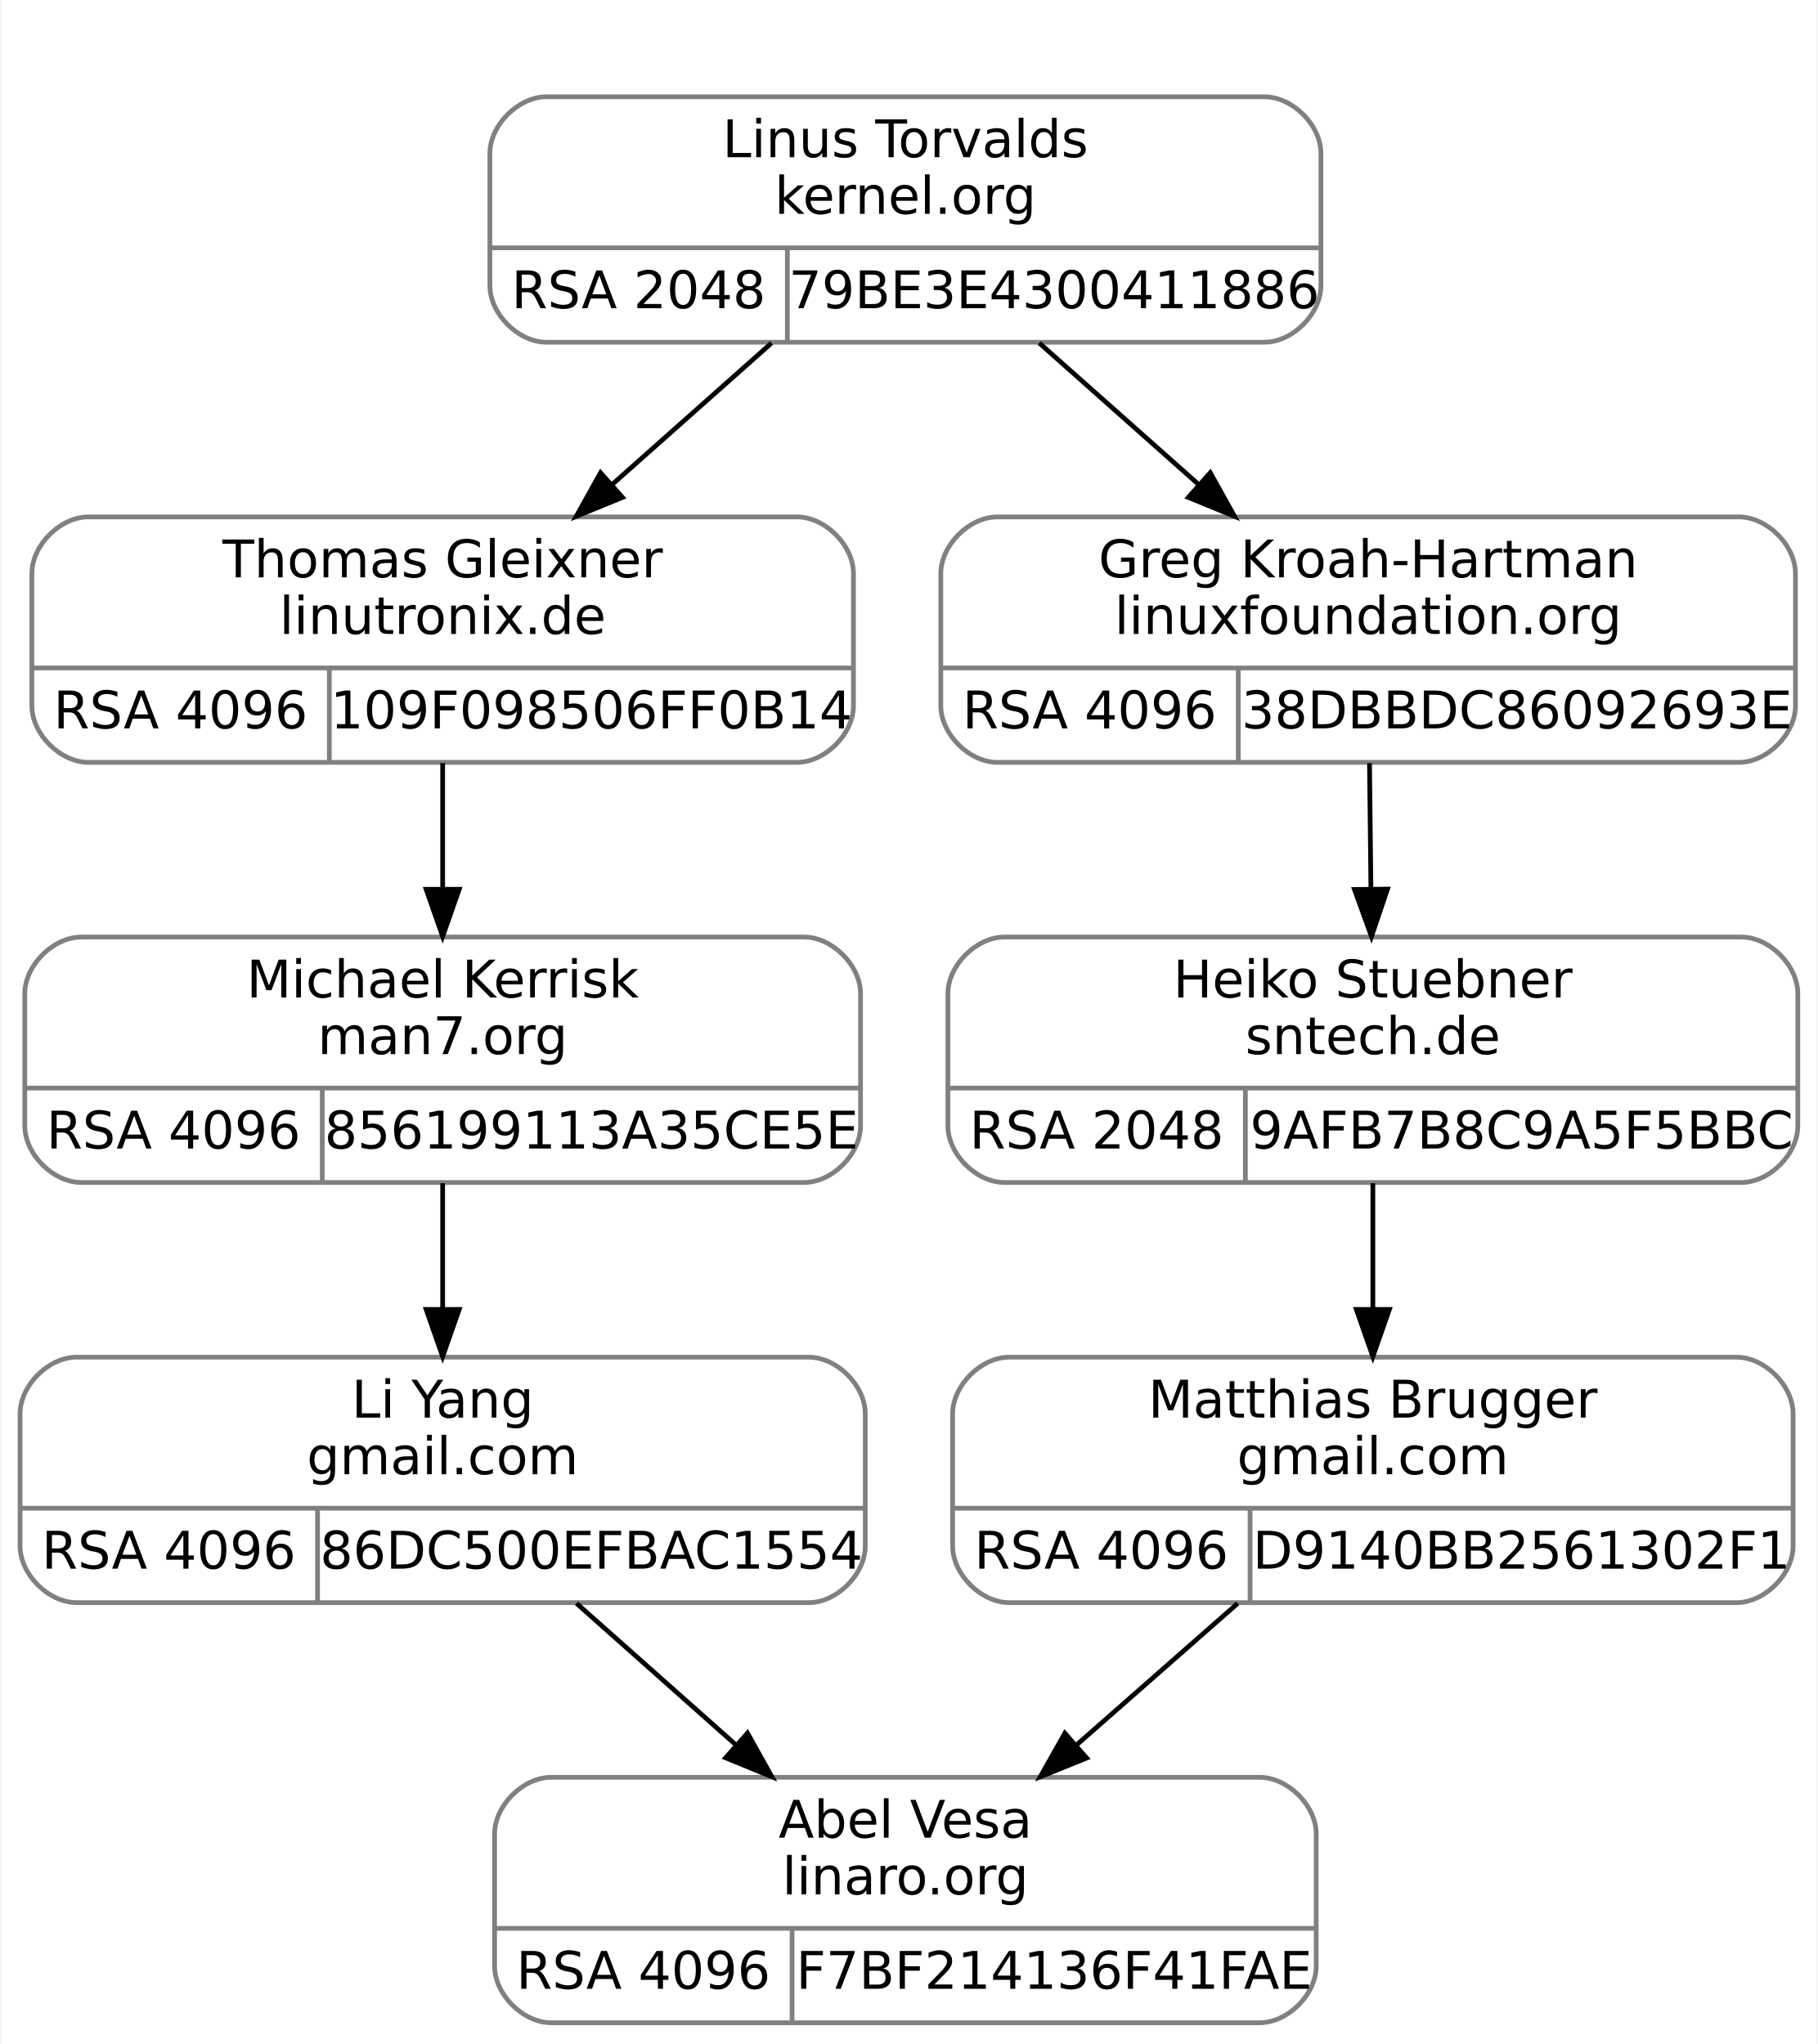
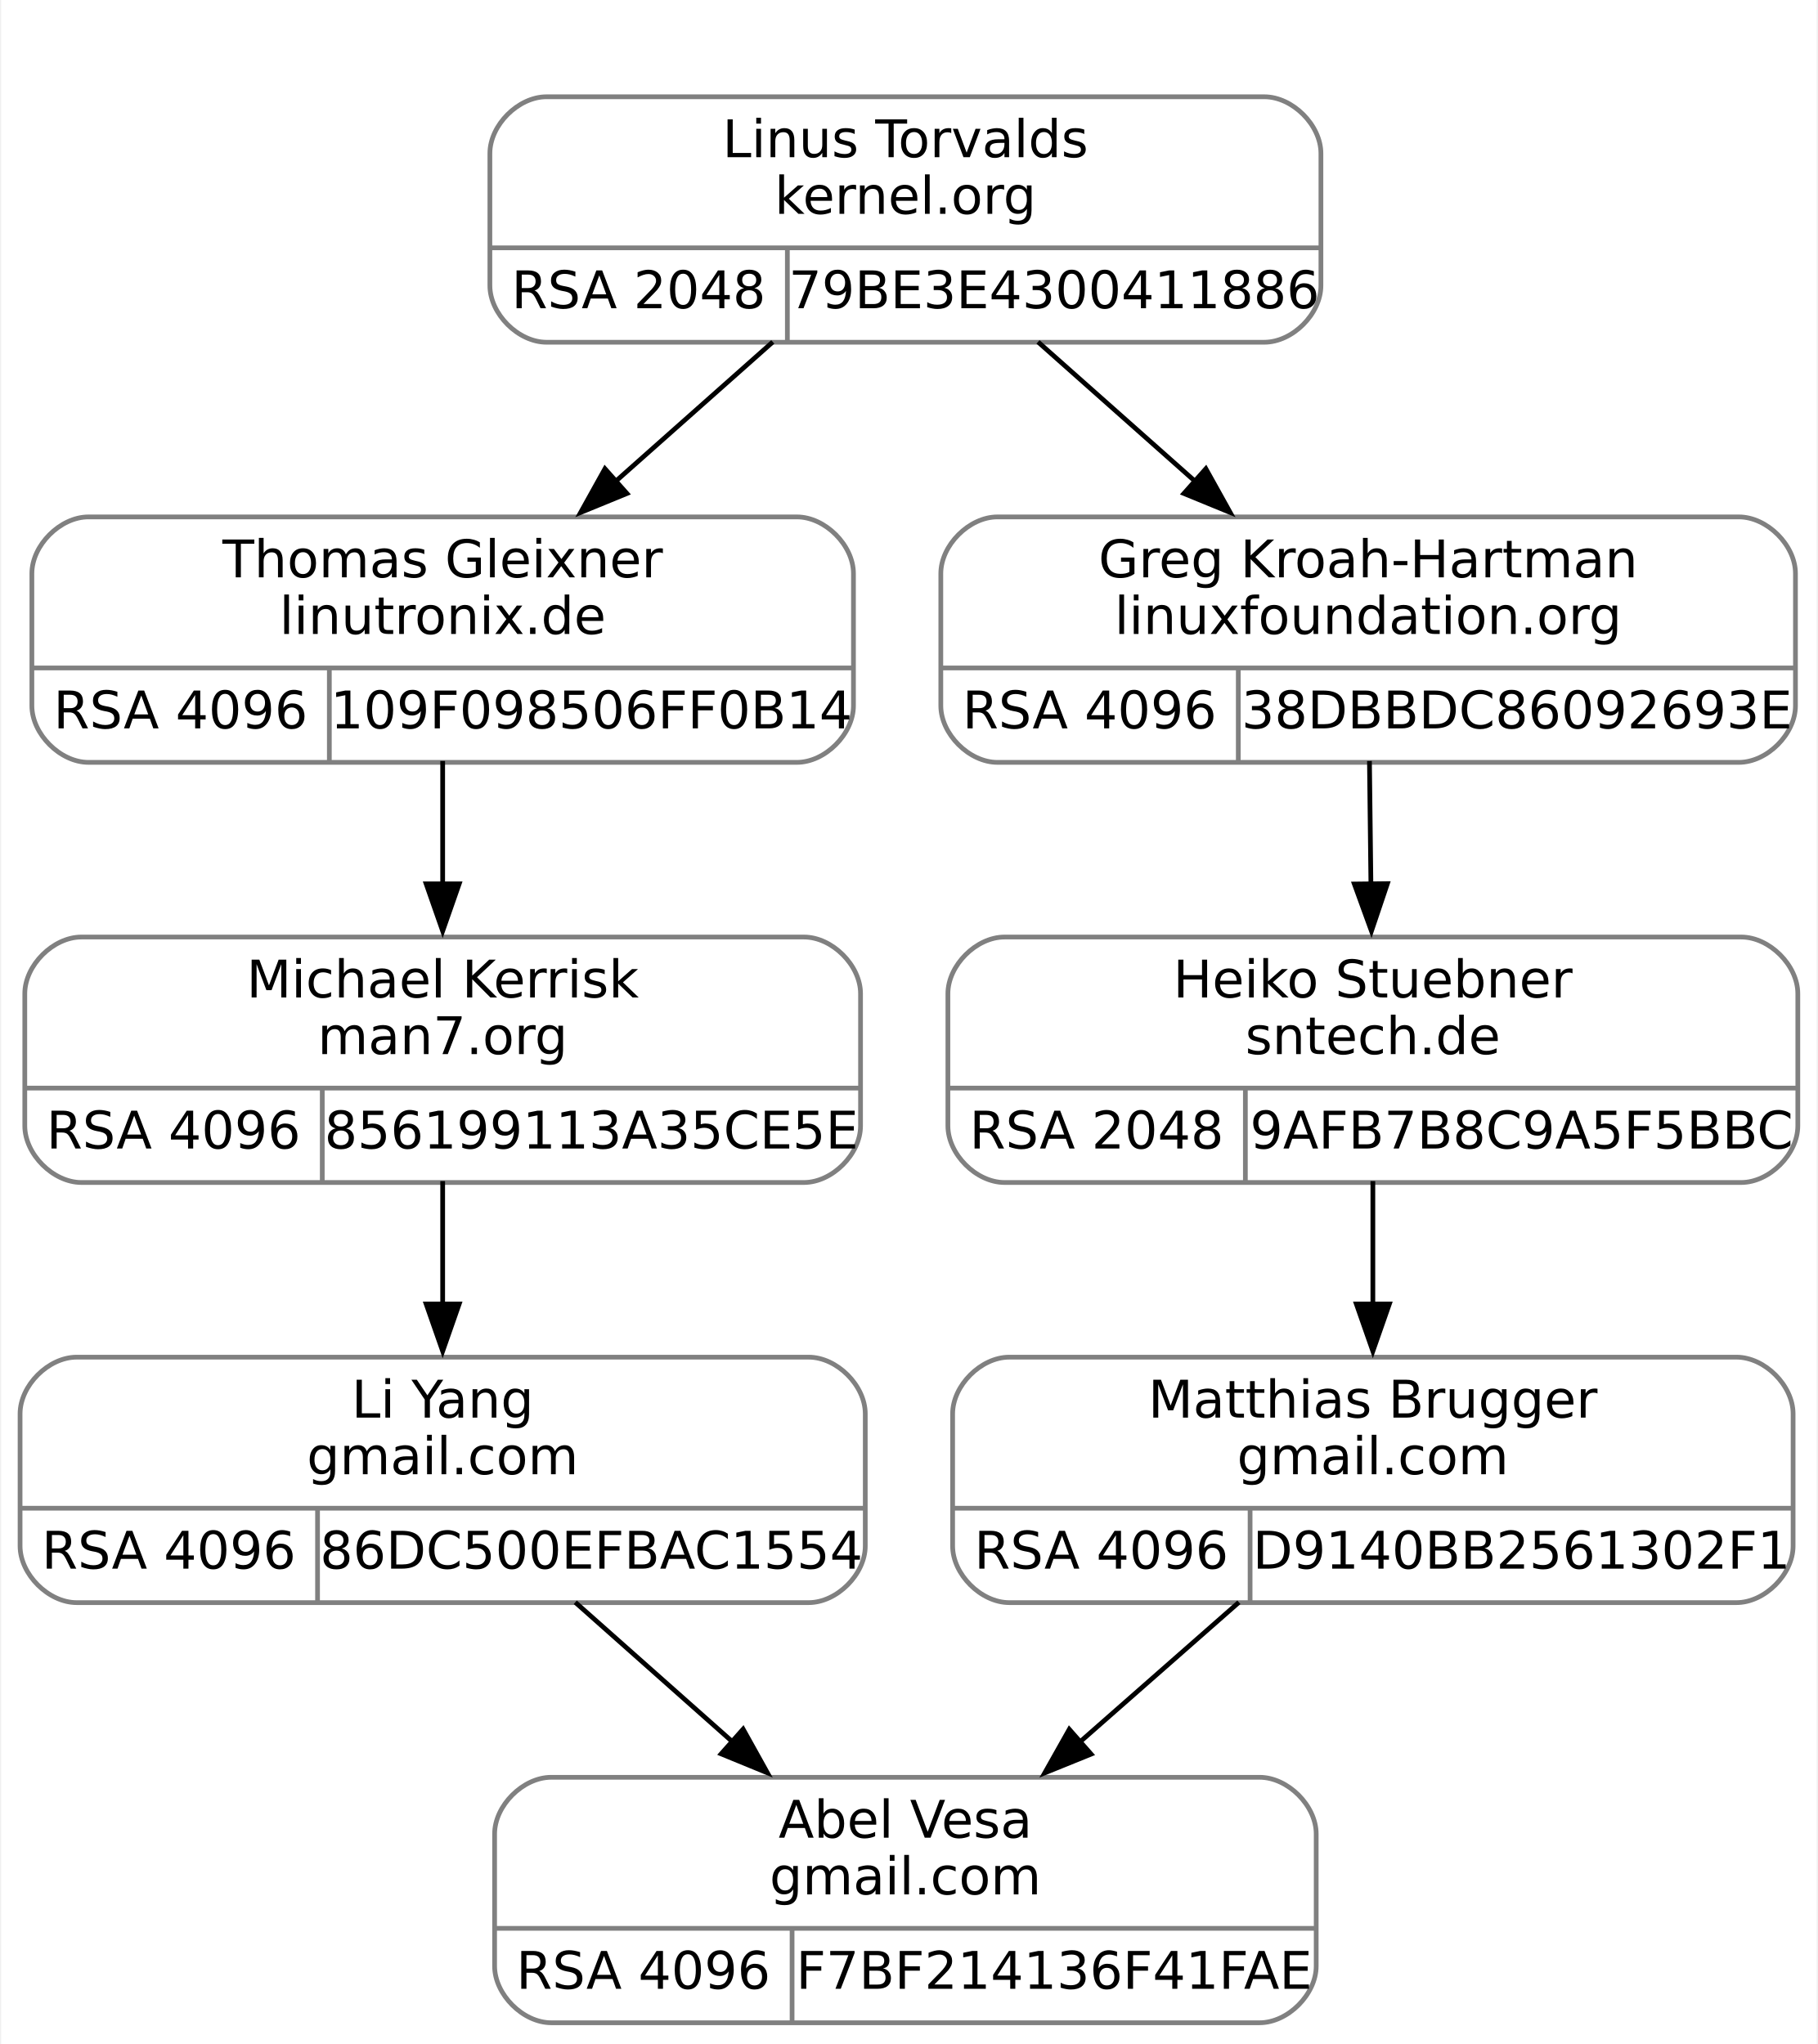
<svg xmlns="http://www.w3.org/2000/svg" width="385pt" height="433pt" viewBox="0.00 0.00 384.50 433.00">
  <g id="graph0" class="graph" transform="scale(1 1) rotate(0) translate(4 429)">
-     <polygon fill="white" stroke="transparent" points="-4,4 -4,-429 380.5,-429 380.5,4 -4,4" />
+     <polygon fill="white" stroke="none" points="-4,4 -4,-429 380.5,-429 380.5,4 -4,4" />
    <g id="clust1" class="cluster">
      <polygon fill="none" stroke="white" points="91.5,-348 91.5,-417 283.5,-417 283.5,-348 91.5,-348" />
    </g>
    <g id="node1" class="node">
      <path fill="none" stroke="gray" d="M14.5,-267.5C14.5,-267.5 164.5,-267.5 164.5,-267.5 170.5,-267.5 176.5,-273.5 176.5,-279.5 176.5,-279.5 176.5,-307.5 176.5,-307.5 176.5,-313.5 170.5,-319.5 164.5,-319.5 164.5,-319.5 14.5,-319.5 14.5,-319.5 8.5,-319.5 2.5,-313.5 2.5,-307.5 2.5,-307.5 2.5,-279.5 2.5,-279.5 2.5,-273.5 8.5,-267.5 14.5,-267.5" />
      <text text-anchor="middle" x="89.5" y="-306.7" font-family="droid sans,dejavu sans,helvetica" font-size="11.00">Thomas Gleixner</text>
      <text text-anchor="middle" x="89.5" y="-294.7" font-family="droid sans,dejavu sans,helvetica" font-size="11.00">linutronix.de</text>
-       <polyline fill="none" stroke="gray" points="2.5,-287.5 176.5,-287.5 " />
+       <polyline fill="none" stroke="gray" points="2.5,-287.5 176.5,-287.5" />
      <text text-anchor="middle" x="34" y="-274.7" font-family="droid sans,dejavu sans,helvetica" font-size="11.00">RSA 4096</text>
-       <polyline fill="none" stroke="gray" points="65.5,-267.5 65.5,-287.5 " />
+       <polyline fill="none" stroke="gray" points="65.5,-267.5 65.5,-287.5" />
      <text text-anchor="middle" x="121" y="-274.7" font-family="droid sans,dejavu sans,helvetica" font-size="11.00">109F098506FF0B14</text>
    </g>
    <g id="node3" class="node">
      <path fill="none" stroke="gray" d="M13,-178.5C13,-178.5 166,-178.5 166,-178.5 172,-178.5 178,-184.5 178,-190.5 178,-190.5 178,-218.5 178,-218.5 178,-224.5 172,-230.5 166,-230.5 166,-230.5 13,-230.5 13,-230.5 7,-230.5 1,-224.5 1,-218.5 1,-218.5 1,-190.5 1,-190.5 1,-184.5 7,-178.5 13,-178.5" />
      <text text-anchor="middle" x="89.5" y="-217.7" font-family="droid sans,dejavu sans,helvetica" font-size="11.00">Michael Kerrisk</text>
      <text text-anchor="middle" x="89.5" y="-205.7" font-family="droid sans,dejavu sans,helvetica" font-size="11.00">man7.org</text>
-       <polyline fill="none" stroke="gray" points="1,-198.5 178,-198.5 " />
+       <polyline fill="none" stroke="gray" points="1,-198.5 178,-198.5" />
      <text text-anchor="middle" x="32.5" y="-185.7" font-family="droid sans,dejavu sans,helvetica" font-size="11.00">RSA 4096</text>
-       <polyline fill="none" stroke="gray" points="64,-178.5 64,-198.5 " />
+       <polyline fill="none" stroke="gray" points="64,-178.5 64,-198.5" />
      <text text-anchor="middle" x="121" y="-185.7" font-family="droid sans,dejavu sans,helvetica" font-size="11.00">856199113A35CE5E</text>
    </g>
    <g id="edge2" class="edge">
-       <path fill="none" stroke="black" d="M89.5,-267.34C89.5,-259.04 89.5,-249.65 89.5,-240.75" />
-       <polygon fill="black" stroke="black" points="93,-240.61 89.5,-230.61 86,-240.61 93,-240.61" />
+       <path fill="none" stroke="black" d="M89.5,-267.8C89.5,-259.63 89.5,-250.36 89.5,-241.51" />
+       <polygon fill="black" stroke="black" points="93,-241.77 89.5,-231.77 86,-241.77 93,-241.77" />
    </g>
    <g id="node2" class="node">
      <path fill="none" stroke="gray" d="M111.5,-356.5C111.5,-356.5 263.5,-356.5 263.5,-356.5 269.5,-356.5 275.5,-362.5 275.5,-368.5 275.5,-368.5 275.5,-396.5 275.5,-396.5 275.5,-402.5 269.5,-408.5 263.5,-408.5 263.5,-408.5 111.5,-408.5 111.5,-408.5 105.5,-408.5 99.5,-402.5 99.5,-396.5 99.5,-396.5 99.5,-368.5 99.5,-368.5 99.5,-362.5 105.5,-356.5 111.5,-356.5" />
      <text text-anchor="middle" x="187.5" y="-395.7" font-family="droid sans,dejavu sans,helvetica" font-size="11.00">Linus Torvalds</text>
      <text text-anchor="middle" x="187.5" y="-383.7" font-family="droid sans,dejavu sans,helvetica" font-size="11.00">kernel.org</text>
-       <polyline fill="none" stroke="gray" points="99.5,-376.5 275.5,-376.5 " />
+       <polyline fill="none" stroke="gray" points="99.5,-376.5 275.5,-376.5" />
      <text text-anchor="middle" x="131" y="-363.7" font-family="droid sans,dejavu sans,helvetica" font-size="11.00">RSA 2048</text>
-       <polyline fill="none" stroke="gray" points="162.5,-356.5 162.5,-376.5 " />
+       <polyline fill="none" stroke="gray" points="162.5,-356.5 162.5,-376.5" />
      <text text-anchor="middle" x="219" y="-363.7" font-family="droid sans,dejavu sans,helvetica" font-size="11.00">79BE3E4300411886</text>
    </g>
    <g id="edge1" class="edge">
-       <path fill="none" stroke="black" d="M159.15,-356.34C148.59,-346.96 136.46,-336.19 125.31,-326.29" />
-       <polygon fill="black" stroke="black" points="127.58,-323.63 117.78,-319.61 122.94,-328.86 127.58,-323.63" />
+       <path fill="none" stroke="black" d="M159.42,-356.57C149.06,-347.38 137.18,-336.82 126.17,-327.06" />
+       <polygon fill="black" stroke="black" points="128.52,-324.46 118.72,-320.44 123.87,-329.7 128.52,-324.46" />
    </g>
    <g id="node6" class="node">
      <path fill="none" stroke="gray" d="M207,-267.5C207,-267.5 364,-267.5 364,-267.5 370,-267.5 376,-273.5 376,-279.5 376,-279.5 376,-307.5 376,-307.5 376,-313.5 370,-319.5 364,-319.5 364,-319.5 207,-319.5 207,-319.5 201,-319.5 195,-313.5 195,-307.5 195,-307.5 195,-279.5 195,-279.5 195,-273.5 201,-267.5 207,-267.5" />
      <text text-anchor="middle" x="285.5" y="-306.7" font-family="droid sans,dejavu sans,helvetica" font-size="11.00">Greg Kroah-Hartman</text>
      <text text-anchor="middle" x="285.5" y="-294.7" font-family="droid sans,dejavu sans,helvetica" font-size="11.00">linuxfoundation.org</text>
-       <polyline fill="none" stroke="gray" points="195,-287.5 376,-287.5 " />
+       <polyline fill="none" stroke="gray" points="195,-287.5 376,-287.5" />
      <text text-anchor="middle" x="226.5" y="-274.7" font-family="droid sans,dejavu sans,helvetica" font-size="11.00">RSA 4096</text>
-       <polyline fill="none" stroke="gray" points="258,-267.5 258,-287.5 " />
+       <polyline fill="none" stroke="gray" points="258,-267.5 258,-287.5" />
      <text text-anchor="middle" x="317" y="-274.7" font-family="droid sans,dejavu sans,helvetica" font-size="11.00">38DBBDC86092693E</text>
    </g>
    <g id="edge5" class="edge">
-       <path fill="none" stroke="black" d="M215.85,-356.34C226.41,-346.96 238.54,-336.19 249.69,-326.29" />
-       <polygon fill="black" stroke="black" points="252.06,-328.86 257.22,-319.61 247.42,-323.63 252.06,-328.86" />
+       <path fill="none" stroke="black" d="M215.58,-356.57C225.94,-347.38 237.82,-336.82 248.83,-327.06" />
+       <polygon fill="black" stroke="black" points="251.13,-329.7 256.28,-320.44 246.48,-324.46 251.13,-329.7" />
    </g>
    <g id="node4" class="node">
      <path fill="none" stroke="gray" d="M12,-89.5C12,-89.5 167,-89.5 167,-89.5 173,-89.5 179,-95.5 179,-101.5 179,-101.5 179,-129.5 179,-129.5 179,-135.5 173,-141.5 167,-141.5 167,-141.5 12,-141.5 12,-141.5 6,-141.5 0,-135.5 0,-129.5 0,-129.5 0,-101.5 0,-101.5 0,-95.5 6,-89.5 12,-89.5" />
      <text text-anchor="middle" x="89.5" y="-128.7" font-family="droid sans,dejavu sans,helvetica" font-size="11.00">Li Yang</text>
      <text text-anchor="middle" x="89.5" y="-116.7" font-family="droid sans,dejavu sans,helvetica" font-size="11.00">gmail.com</text>
-       <polyline fill="none" stroke="gray" points="0,-109.5 179,-109.5 " />
+       <polyline fill="none" stroke="gray" points="0,-109.5 179,-109.5" />
      <text text-anchor="middle" x="31.5" y="-96.7" font-family="droid sans,dejavu sans,helvetica" font-size="11.00">RSA 4096</text>
-       <polyline fill="none" stroke="gray" points="63,-89.5 63,-109.5 " />
+       <polyline fill="none" stroke="gray" points="63,-89.5 63,-109.5" />
      <text text-anchor="middle" x="121" y="-96.7" font-family="droid sans,dejavu sans,helvetica" font-size="11.00">86DC500EFBAC1554</text>
    </g>
    <g id="edge3" class="edge">
-       <path fill="none" stroke="black" d="M89.5,-178.34C89.5,-170.04 89.5,-160.65 89.5,-151.75" />
-       <polygon fill="black" stroke="black" points="93,-151.61 89.5,-141.61 86,-151.61 93,-151.61" />
+       <path fill="none" stroke="black" d="M89.5,-178.8C89.5,-170.63 89.5,-161.36 89.5,-152.51" />
+       <polygon fill="black" stroke="black" points="93,-152.77 89.5,-142.77 86,-152.77 93,-152.77" />
    </g>
    <g id="node5" class="node">
      <path fill="none" stroke="gray" d="M112.5,-0.5C112.5,-0.5 262.5,-0.5 262.5,-0.5 268.5,-0.5 274.5,-6.5 274.5,-12.5 274.5,-12.5 274.5,-40.5 274.5,-40.5 274.5,-46.5 268.5,-52.5 262.5,-52.5 262.5,-52.5 112.5,-52.5 112.5,-52.5 106.5,-52.5 100.5,-46.5 100.5,-40.5 100.5,-40.5 100.5,-12.5 100.5,-12.5 100.5,-6.5 106.5,-0.5 112.5,-0.5" />
      <text text-anchor="middle" x="187.5" y="-39.7" font-family="droid sans,dejavu sans,helvetica" font-size="11.00">Abel Vesa</text>
-       <text text-anchor="middle" x="187.5" y="-27.7" font-family="droid sans,dejavu sans,helvetica" font-size="11.00">linaro.org</text>
-       <polyline fill="none" stroke="gray" points="100.5,-20.5 274.5,-20.5 " />
+       <text text-anchor="middle" x="187.5" y="-27.7" font-family="droid sans,dejavu sans,helvetica" font-size="11.00">gmail.com</text>
+       <polyline fill="none" stroke="gray" points="100.5,-20.5 274.5,-20.5" />
      <text text-anchor="middle" x="132" y="-7.7" font-family="droid sans,dejavu sans,helvetica" font-size="11.00">RSA 4096</text>
-       <polyline fill="none" stroke="gray" points="163.5,-0.5 163.5,-20.5 " />
+       <polyline fill="none" stroke="gray" points="163.5,-0.5 163.5,-20.5" />
      <text text-anchor="middle" x="219" y="-7.7" font-family="droid sans,dejavu sans,helvetica" font-size="11.00">F7BF214136F41FAE</text>
    </g>
    <g id="edge4" class="edge">
-       <path fill="none" stroke="black" d="M117.85,-89.34C128.41,-79.96 140.54,-69.19 151.69,-59.29" />
-       <polygon fill="black" stroke="black" points="154.06,-61.86 159.22,-52.61 149.42,-56.63 154.06,-61.86" />
+       <path fill="none" stroke="black" d="M117.58,-89.57C127.94,-80.38 139.82,-69.82 150.83,-60.06" />
+       <polygon fill="black" stroke="black" points="153.13,-62.7 158.28,-53.44 148.48,-57.46 153.13,-62.7" />
    </g>
    <g id="node7" class="node">
      <path fill="none" stroke="gray" d="M208.5,-178.5C208.5,-178.5 364.5,-178.5 364.5,-178.5 370.5,-178.5 376.5,-184.5 376.5,-190.5 376.5,-190.5 376.5,-218.5 376.5,-218.5 376.5,-224.5 370.5,-230.5 364.5,-230.5 364.5,-230.5 208.5,-230.5 208.5,-230.5 202.5,-230.5 196.5,-224.5 196.5,-218.5 196.5,-218.5 196.5,-190.5 196.5,-190.5 196.5,-184.5 202.5,-178.5 208.5,-178.5" />
      <text text-anchor="middle" x="286.5" y="-217.7" font-family="droid sans,dejavu sans,helvetica" font-size="11.00">Heiko Stuebner</text>
      <text text-anchor="middle" x="286.5" y="-205.7" font-family="droid sans,dejavu sans,helvetica" font-size="11.00">sntech.de</text>
-       <polyline fill="none" stroke="gray" points="196.5,-198.5 376.5,-198.5 " />
+       <polyline fill="none" stroke="gray" points="196.5,-198.5 376.5,-198.5" />
      <text text-anchor="middle" x="228" y="-185.7" font-family="droid sans,dejavu sans,helvetica" font-size="11.00">RSA 2048</text>
-       <polyline fill="none" stroke="gray" points="259.5,-178.5 259.5,-198.5 " />
+       <polyline fill="none" stroke="gray" points="259.5,-178.5 259.5,-198.5" />
      <text text-anchor="middle" x="318" y="-185.7" font-family="droid sans,dejavu sans,helvetica" font-size="11.00">9AFB7B8C9A5F5BBC</text>
    </g>
    <g id="edge6" class="edge">
-       <path fill="none" stroke="black" d="M285.79,-267.34C285.88,-259.04 285.99,-249.65 286.09,-240.75" />
-       <polygon fill="black" stroke="black" points="289.6,-240.65 286.21,-230.61 282.6,-240.57 289.6,-240.65" />
+       <path fill="none" stroke="black" d="M285.78,-267.8C285.88,-259.63 285.98,-250.36 286.09,-241.51" />
+       <polygon fill="black" stroke="black" points="289.58,-241.81 286.2,-231.77 282.58,-241.73 289.58,-241.81" />
    </g>
    <g id="node8" class="node">
      <path fill="none" stroke="gray" d="M209.5,-89.5C209.5,-89.5 363.5,-89.5 363.5,-89.5 369.5,-89.5 375.5,-95.5 375.5,-101.5 375.5,-101.5 375.5,-129.5 375.5,-129.5 375.5,-135.5 369.5,-141.5 363.5,-141.5 363.5,-141.5 209.5,-141.5 209.5,-141.5 203.5,-141.5 197.5,-135.5 197.5,-129.5 197.5,-129.5 197.5,-101.5 197.5,-101.5 197.5,-95.5 203.5,-89.5 209.5,-89.5" />
      <text text-anchor="middle" x="286.5" y="-128.7" font-family="droid sans,dejavu sans,helvetica" font-size="11.00">Matthias Brugger</text>
      <text text-anchor="middle" x="286.5" y="-116.7" font-family="droid sans,dejavu sans,helvetica" font-size="11.00">gmail.com</text>
-       <polyline fill="none" stroke="gray" points="197.5,-109.5 375.5,-109.5 " />
+       <polyline fill="none" stroke="gray" points="197.5,-109.5 375.5,-109.5" />
      <text text-anchor="middle" x="229" y="-96.7" font-family="droid sans,dejavu sans,helvetica" font-size="11.00">RSA 4096</text>
-       <polyline fill="none" stroke="gray" points="260.5,-89.5 260.5,-109.5 " />
+       <polyline fill="none" stroke="gray" points="260.5,-89.5 260.5,-109.5" />
      <text text-anchor="middle" x="318" y="-96.7" font-family="droid sans,dejavu sans,helvetica" font-size="11.00">D9140BB2561302F1</text>
    </g>
    <g id="edge7" class="edge">
-       <path fill="none" stroke="black" d="M286.5,-178.34C286.5,-170.04 286.5,-160.65 286.5,-151.75" />
-       <polygon fill="black" stroke="black" points="290,-151.61 286.5,-141.61 283,-151.61 290,-151.61" />
+       <path fill="none" stroke="black" d="M286.5,-178.8C286.5,-170.63 286.5,-161.36 286.5,-152.51" />
+       <polygon fill="black" stroke="black" points="290,-152.77 286.5,-142.77 283,-152.77 290,-152.77" />
    </g>
    <g id="edge8" class="edge">
-       <path fill="none" stroke="black" d="M257.87,-89.34C247.19,-79.96 234.94,-69.19 223.68,-59.29" />
-       <polygon fill="black" stroke="black" points="225.89,-56.58 216.07,-52.61 221.27,-61.84 225.89,-56.58" />
+       <path fill="none" stroke="black" d="M258.13,-89.57C247.57,-80.29 235.42,-69.61 224.22,-59.77" />
+       <polygon fill="black" stroke="black" points="226.83,-57.41 217.01,-53.43 222.21,-62.66 226.83,-57.41" />
    </g>
  </g>
</svg>
